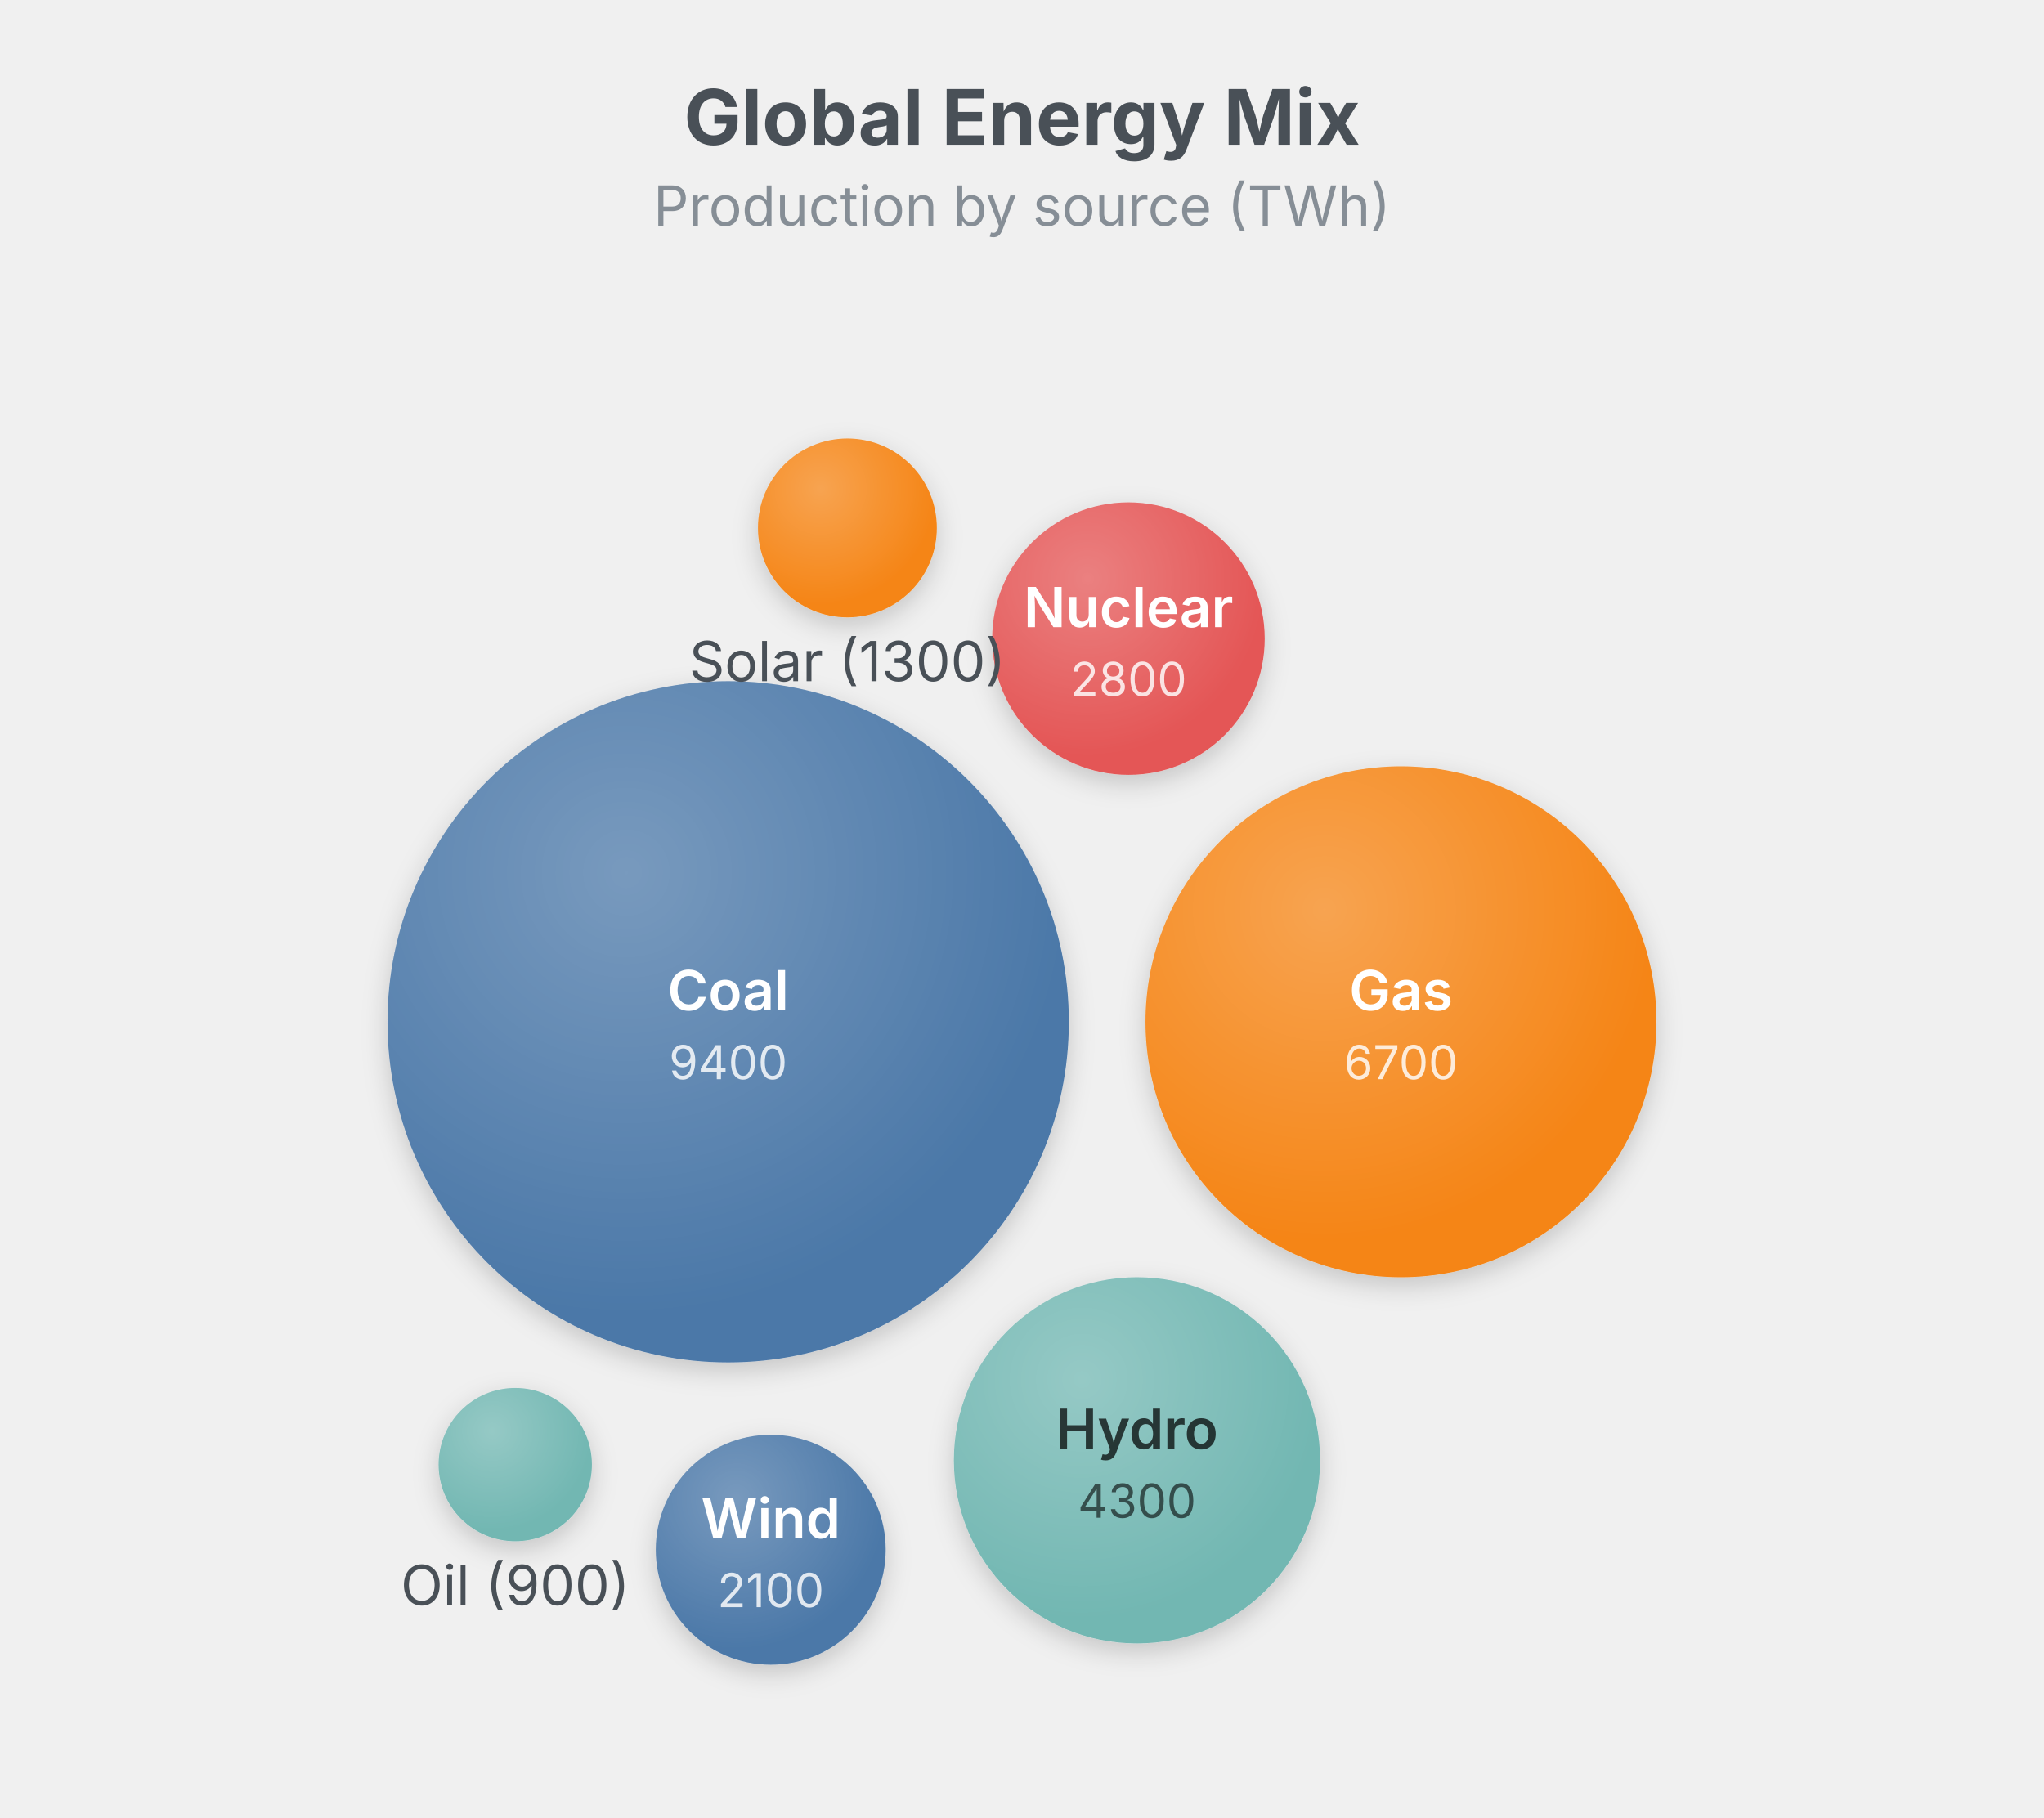
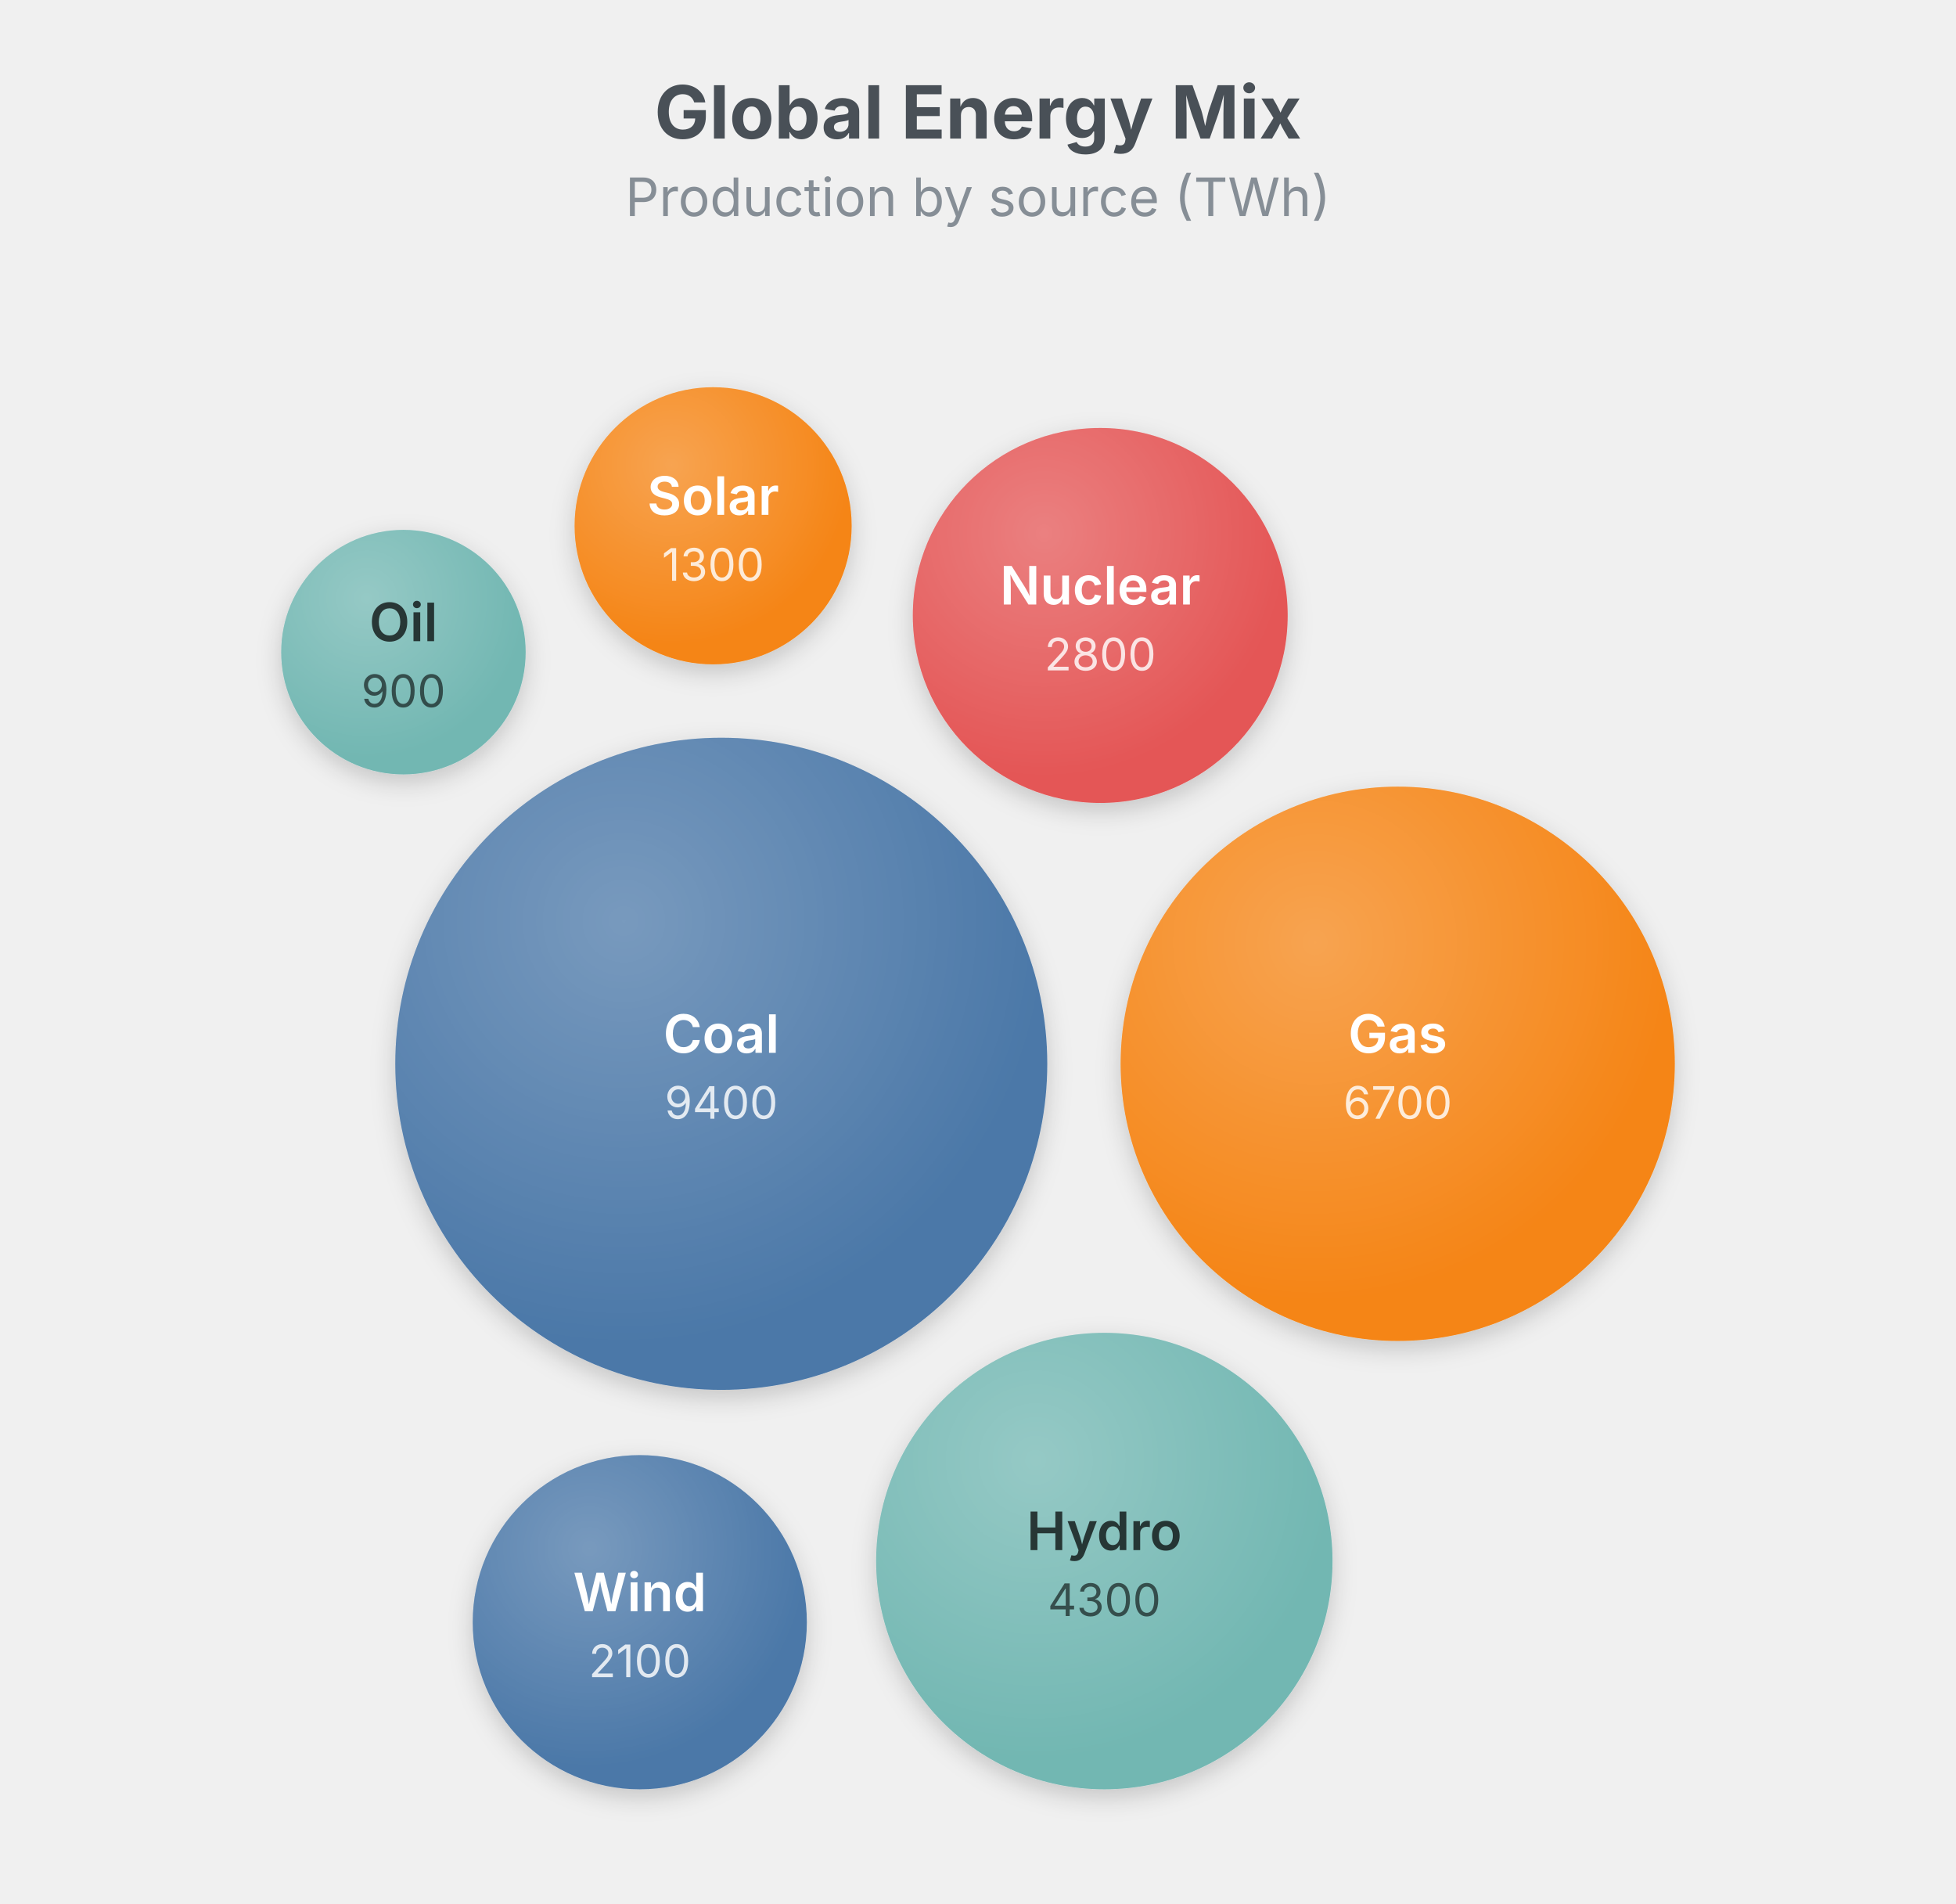
- <svg xmlns="http://www.w3.org/2000/svg" width="480" height="427" viewBox="0 0 480 427">
+ <svg xmlns="http://www.w3.org/2000/svg" width="480" height="467" viewBox="0 0 480 467">
  <text x="240" y="34" text-anchor="middle" font-family="Inter, system-ui, -apple-system, sans-serif" font-size="18" font-weight="700" fill="#495057">Global Energy Mix</text>
  <text x="240" y="53" text-anchor="middle" font-family="Inter, system-ui, -apple-system, sans-serif" font-size="13" fill="#868e96">Production by source (TWh)</text>
  <g class="bubble-chart" transform="translate(0,67)">
    <defs>
      <filter id="bub-1-sh" x="-50%" y="-50%" width="200%" height="200%">
        <feDropShadow dx="0" dy="2" stdDeviation="3" flood-color="rgba(0,0,0,0.18)" />
      </filter>
      <radialGradient id="bub-1-hl" cx="35%" cy="28%" r="65%" fx="35%" fy="28%">
        <stop offset="0%" stop-color="rgba(255,255,255,0.25)" />
        <stop offset="100%" stop-color="rgba(255,255,255,0)" />
      </radialGradient>
    </defs>
-     <circle cx="171" cy="173" r="80" fill="#4c78a8" filter="url(#bub-1-sh)">
+     <circle cx="177" cy="194" r="80" fill="#4c78a8" filter="url(#bub-1-sh)">
      <animate attributeName="r" values="80;83;80" dur="3s" begin="0s" repeatCount="indefinite" calcMode="spline" keySplines="0.45 0 0.55 1;0.45 0 0.55 1" keyTimes="0;0.5;1" />
    </circle>
-     <circle cx="171" cy="173" r="80" fill="url(#bub-1-hl)" pointer-events="none">
+     <circle cx="177" cy="194" r="80" fill="url(#bub-1-hl)" pointer-events="none">
      <animate attributeName="r" values="80;83;80" dur="3s" begin="0s" repeatCount="indefinite" calcMode="spline" keySplines="0.45 0 0.55 1;0.45 0 0.55 1" keyTimes="0;0.5;1" />
    </circle>
-     <text x="171" y="165.5" text-anchor="middle" dominant-baseline="middle" font-family="Inter, system-ui, -apple-system, sans-serif" font-size="13" font-weight="600" fill="#ffffff" pointer-events="none">Coal</text>
-     <text x="171" y="182.5" text-anchor="middle" dominant-baseline="middle" font-family="Inter, system-ui, -apple-system, sans-serif" font-size="11" fill="#ffffff" opacity="0.82" pointer-events="none">9400</text>
-     <circle cx="329" cy="173" r="60" fill="#f58518" filter="url(#bub-1-sh)">
-       <animate attributeName="r" values="60;62;60" dur="3s" begin="0.5s" repeatCount="indefinite" calcMode="spline" keySplines="0.45 0 0.55 1;0.45 0 0.55 1" keyTimes="0;0.5;1" />
+     <text x="177" y="186.5" text-anchor="middle" dominant-baseline="middle" font-family="Inter, system-ui, -apple-system, sans-serif" font-size="13" font-weight="600" fill="#ffffff" pointer-events="none">Coal</text>
+     <text x="177" y="203.5" text-anchor="middle" dominant-baseline="middle" font-family="Inter, system-ui, -apple-system, sans-serif" font-size="11" fill="#ffffff" opacity="0.82" pointer-events="none">9400</text>
+     <circle cx="343" cy="194" r="68" fill="#f58518" filter="url(#bub-1-sh)">
+       <animate attributeName="r" values="68;71;68" dur="3s" begin="0.5s" repeatCount="indefinite" calcMode="spline" keySplines="0.45 0 0.55 1;0.45 0 0.55 1" keyTimes="0;0.5;1" />
    </circle>
-     <circle cx="329" cy="173" r="60" fill="url(#bub-1-hl)" pointer-events="none">
-       <animate attributeName="r" values="60;62;60" dur="3s" begin="0.5s" repeatCount="indefinite" calcMode="spline" keySplines="0.45 0 0.55 1;0.45 0 0.55 1" keyTimes="0;0.5;1" />
+     <circle cx="343" cy="194" r="68" fill="url(#bub-1-hl)" pointer-events="none">
+       <animate attributeName="r" values="68;71;68" dur="3s" begin="0.5s" repeatCount="indefinite" calcMode="spline" keySplines="0.45 0 0.55 1;0.45 0 0.55 1" keyTimes="0;0.5;1" />
    </circle>
-     <text x="329" y="165.5" text-anchor="middle" dominant-baseline="middle" font-family="Inter, system-ui, -apple-system, sans-serif" font-size="13" font-weight="600" fill="#ffffff" pointer-events="none">Gas</text>
-     <text x="329" y="182.5" text-anchor="middle" dominant-baseline="middle" font-family="Inter, system-ui, -apple-system, sans-serif" font-size="11" fill="#ffffff" opacity="0.82" pointer-events="none">6700</text>
-     <circle cx="267" cy="276" r="43" fill="#72b7b2" filter="url(#bub-1-sh)">
-       <animate attributeName="r" values="43;45;43" dur="3s" begin="1s" repeatCount="indefinite" calcMode="spline" keySplines="0.45 0 0.55 1;0.45 0 0.55 1" keyTimes="0;0.5;1" />
+     <text x="343" y="186.5" text-anchor="middle" dominant-baseline="middle" font-family="Inter, system-ui, -apple-system, sans-serif" font-size="13" font-weight="600" fill="#ffffff" pointer-events="none">Gas</text>
+     <text x="343" y="203.5" text-anchor="middle" dominant-baseline="middle" font-family="Inter, system-ui, -apple-system, sans-serif" font-size="11" fill="#ffffff" opacity="0.82" pointer-events="none">6700</text>
+     <circle cx="271" cy="316" r="56" fill="#72b7b2" filter="url(#bub-1-sh)">
+       <animate attributeName="r" values="56;58;56" dur="3s" begin="1s" repeatCount="indefinite" calcMode="spline" keySplines="0.45 0 0.55 1;0.45 0 0.55 1" keyTimes="0;0.5;1" />
    </circle>
-     <circle cx="267" cy="276" r="43" fill="url(#bub-1-hl)" pointer-events="none">
-       <animate attributeName="r" values="43;45;43" dur="3s" begin="1s" repeatCount="indefinite" calcMode="spline" keySplines="0.45 0 0.55 1;0.45 0 0.55 1" keyTimes="0;0.5;1" />
+     <circle cx="271" cy="316" r="56" fill="url(#bub-1-hl)" pointer-events="none">
+       <animate attributeName="r" values="56;58;56" dur="3s" begin="1s" repeatCount="indefinite" calcMode="spline" keySplines="0.45 0 0.55 1;0.45 0 0.55 1" keyTimes="0;0.5;1" />
    </circle>
-     <text x="267" y="268.5" text-anchor="middle" dominant-baseline="middle" font-family="Inter, system-ui, -apple-system, sans-serif" font-size="13" font-weight="600" fill="rgba(0,0,0,0.72)" pointer-events="none">Hydro</text>
-     <text x="267" y="285.5" text-anchor="middle" dominant-baseline="middle" font-family="Inter, system-ui, -apple-system, sans-serif" font-size="11" fill="rgba(0,0,0,0.72)" opacity="0.82" pointer-events="none">4300</text>
-     <circle cx="265" cy="83" r="32" fill="#e45756" filter="url(#bub-1-sh)">
-       <animate attributeName="r" values="32;33;32" dur="3s" begin="1.5s" repeatCount="indefinite" calcMode="spline" keySplines="0.45 0 0.55 1;0.45 0 0.55 1" keyTimes="0;0.5;1" />
+     <text x="271" y="308.5" text-anchor="middle" dominant-baseline="middle" font-family="Inter, system-ui, -apple-system, sans-serif" font-size="13" font-weight="600" fill="rgba(0,0,0,0.72)" pointer-events="none">Hydro</text>
+     <text x="271" y="325.5" text-anchor="middle" dominant-baseline="middle" font-family="Inter, system-ui, -apple-system, sans-serif" font-size="11" fill="rgba(0,0,0,0.72)" opacity="0.82" pointer-events="none">4300</text>
+     <circle cx="270" cy="84" r="46" fill="#e45756" filter="url(#bub-1-sh)">
+       <animate attributeName="r" values="46;48;46" dur="3s" begin="1.5s" repeatCount="indefinite" calcMode="spline" keySplines="0.45 0 0.55 1;0.45 0 0.55 1" keyTimes="0;0.5;1" />
    </circle>
-     <circle cx="265" cy="83" r="32" fill="url(#bub-1-hl)" pointer-events="none">
-       <animate attributeName="r" values="32;33;32" dur="3s" begin="1.5s" repeatCount="indefinite" calcMode="spline" keySplines="0.45 0 0.55 1;0.45 0 0.55 1" keyTimes="0;0.5;1" />
+     <circle cx="270" cy="84" r="46" fill="url(#bub-1-hl)" pointer-events="none">
+       <animate attributeName="r" values="46;48;46" dur="3s" begin="1.5s" repeatCount="indefinite" calcMode="spline" keySplines="0.45 0 0.55 1;0.45 0 0.55 1" keyTimes="0;0.5;1" />
    </circle>
-     <text x="265" y="75.5" text-anchor="middle" dominant-baseline="middle" font-family="Inter, system-ui, -apple-system, sans-serif" font-size="13" font-weight="600" fill="#ffffff" pointer-events="none">Nuclear</text>
-     <text x="265" y="92.5" text-anchor="middle" dominant-baseline="middle" font-family="Inter, system-ui, -apple-system, sans-serif" font-size="11" fill="#ffffff" opacity="0.82" pointer-events="none">2800</text>
-     <circle cx="181" cy="297" r="27" fill="#4c78a8" filter="url(#bub-1-sh)">
-       <animate attributeName="r" values="27;28;27" dur="3s" begin="0s" repeatCount="indefinite" calcMode="spline" keySplines="0.45 0 0.55 1;0.45 0 0.55 1" keyTimes="0;0.5;1" />
+     <text x="270" y="76.5" text-anchor="middle" dominant-baseline="middle" font-family="Inter, system-ui, -apple-system, sans-serif" font-size="13" font-weight="600" fill="#ffffff" pointer-events="none">Nuclear</text>
+     <text x="270" y="93.5" text-anchor="middle" dominant-baseline="middle" font-family="Inter, system-ui, -apple-system, sans-serif" font-size="11" fill="#ffffff" opacity="0.82" pointer-events="none">2800</text>
+     <circle cx="157" cy="331" r="41" fill="#4c78a8" filter="url(#bub-1-sh)">
+       <animate attributeName="r" values="41;43;41" dur="3s" begin="0s" repeatCount="indefinite" calcMode="spline" keySplines="0.45 0 0.55 1;0.45 0 0.55 1" keyTimes="0;0.5;1" />
    </circle>
-     <circle cx="181" cy="297" r="27" fill="url(#bub-1-hl)" pointer-events="none">
-       <animate attributeName="r" values="27;28;27" dur="3s" begin="0s" repeatCount="indefinite" calcMode="spline" keySplines="0.45 0 0.55 1;0.45 0 0.55 1" keyTimes="0;0.5;1" />
+     <circle cx="157" cy="331" r="41" fill="url(#bub-1-hl)" pointer-events="none">
+       <animate attributeName="r" values="41;43;41" dur="3s" begin="0s" repeatCount="indefinite" calcMode="spline" keySplines="0.45 0 0.55 1;0.45 0 0.55 1" keyTimes="0;0.5;1" />
    </circle>
-     <text x="181" y="289.5" text-anchor="middle" dominant-baseline="middle" font-family="Inter, system-ui, -apple-system, sans-serif" font-size="13" font-weight="600" fill="#ffffff" pointer-events="none">Wind</text>
-     <text x="181" y="306.5" text-anchor="middle" dominant-baseline="middle" font-family="Inter, system-ui, -apple-system, sans-serif" font-size="11" fill="#ffffff" opacity="0.82" pointer-events="none">2100</text>
-     <circle cx="199" cy="57" r="21" fill="#f58518" filter="url(#bub-1-sh)">
-       <animate attributeName="r" values="21;22;21" dur="3s" begin="0.5s" repeatCount="indefinite" calcMode="spline" keySplines="0.45 0 0.55 1;0.45 0 0.55 1" keyTimes="0;0.5;1" />
+     <text x="157" y="323.5" text-anchor="middle" dominant-baseline="middle" font-family="Inter, system-ui, -apple-system, sans-serif" font-size="13" font-weight="600" fill="#ffffff" pointer-events="none">Wind</text>
+     <text x="157" y="340.5" text-anchor="middle" dominant-baseline="middle" font-family="Inter, system-ui, -apple-system, sans-serif" font-size="11" fill="#ffffff" opacity="0.82" pointer-events="none">2100</text>
+     <circle cx="175" cy="62" r="34" fill="#f58518" filter="url(#bub-1-sh)">
+       <animate attributeName="r" values="34;35;34" dur="3s" begin="0.5s" repeatCount="indefinite" calcMode="spline" keySplines="0.45 0 0.55 1;0.45 0 0.55 1" keyTimes="0;0.5;1" />
    </circle>
-     <circle cx="199" cy="57" r="21" fill="url(#bub-1-hl)" pointer-events="none">
-       <animate attributeName="r" values="21;22;21" dur="3s" begin="0.5s" repeatCount="indefinite" calcMode="spline" keySplines="0.45 0 0.55 1;0.45 0 0.55 1" keyTimes="0;0.5;1" />
+     <circle cx="175" cy="62" r="34" fill="url(#bub-1-hl)" pointer-events="none">
+       <animate attributeName="r" values="34;35;34" dur="3s" begin="0.5s" repeatCount="indefinite" calcMode="spline" keySplines="0.45 0 0.55 1;0.45 0 0.55 1" keyTimes="0;0.5;1" />
    </circle>
-     <text x="199" y="93" text-anchor="middle" font-family="Inter, system-ui, -apple-system, sans-serif" font-size="13" fill="#495057" pointer-events="none">Solar (1300)</text>
-     <circle cx="121" cy="277" r="18" fill="#72b7b2" filter="url(#bub-1-sh)">
-       <animate attributeName="r" values="18;19;18" dur="3s" begin="1s" repeatCount="indefinite" calcMode="spline" keySplines="0.45 0 0.55 1;0.45 0 0.55 1" keyTimes="0;0.5;1" />
+     <text x="175" y="54.5" text-anchor="middle" dominant-baseline="middle" font-family="Inter, system-ui, -apple-system, sans-serif" font-size="13" font-weight="600" fill="#ffffff" pointer-events="none">Solar</text>
+     <text x="175" y="71.5" text-anchor="middle" dominant-baseline="middle" font-family="Inter, system-ui, -apple-system, sans-serif" font-size="11" fill="#ffffff" opacity="0.82" pointer-events="none">1300</text>
+     <circle cx="99" cy="93" r="30" fill="#72b7b2" filter="url(#bub-1-sh)">
+       <animate attributeName="r" values="30;31;30" dur="3s" begin="1s" repeatCount="indefinite" calcMode="spline" keySplines="0.45 0 0.55 1;0.45 0 0.55 1" keyTimes="0;0.5;1" />
    </circle>
-     <circle cx="121" cy="277" r="18" fill="url(#bub-1-hl)" pointer-events="none">
-       <animate attributeName="r" values="18;19;18" dur="3s" begin="1s" repeatCount="indefinite" calcMode="spline" keySplines="0.45 0 0.55 1;0.45 0 0.55 1" keyTimes="0;0.5;1" />
+     <circle cx="99" cy="93" r="30" fill="url(#bub-1-hl)" pointer-events="none">
+       <animate attributeName="r" values="30;31;30" dur="3s" begin="1s" repeatCount="indefinite" calcMode="spline" keySplines="0.45 0 0.55 1;0.45 0 0.55 1" keyTimes="0;0.5;1" />
    </circle>
-     <text x="121" y="310" text-anchor="middle" font-family="Inter, system-ui, -apple-system, sans-serif" font-size="13" fill="#495057" pointer-events="none">Oil (900)</text>
+     <text x="99" y="85.5" text-anchor="middle" dominant-baseline="middle" font-family="Inter, system-ui, -apple-system, sans-serif" font-size="13" font-weight="600" fill="rgba(0,0,0,0.72)" pointer-events="none">Oil</text>
+     <text x="99" y="102.5" text-anchor="middle" dominant-baseline="middle" font-family="Inter, system-ui, -apple-system, sans-serif" font-size="11" fill="rgba(0,0,0,0.72)" opacity="0.82" pointer-events="none">900</text>
  </g>
</svg>
